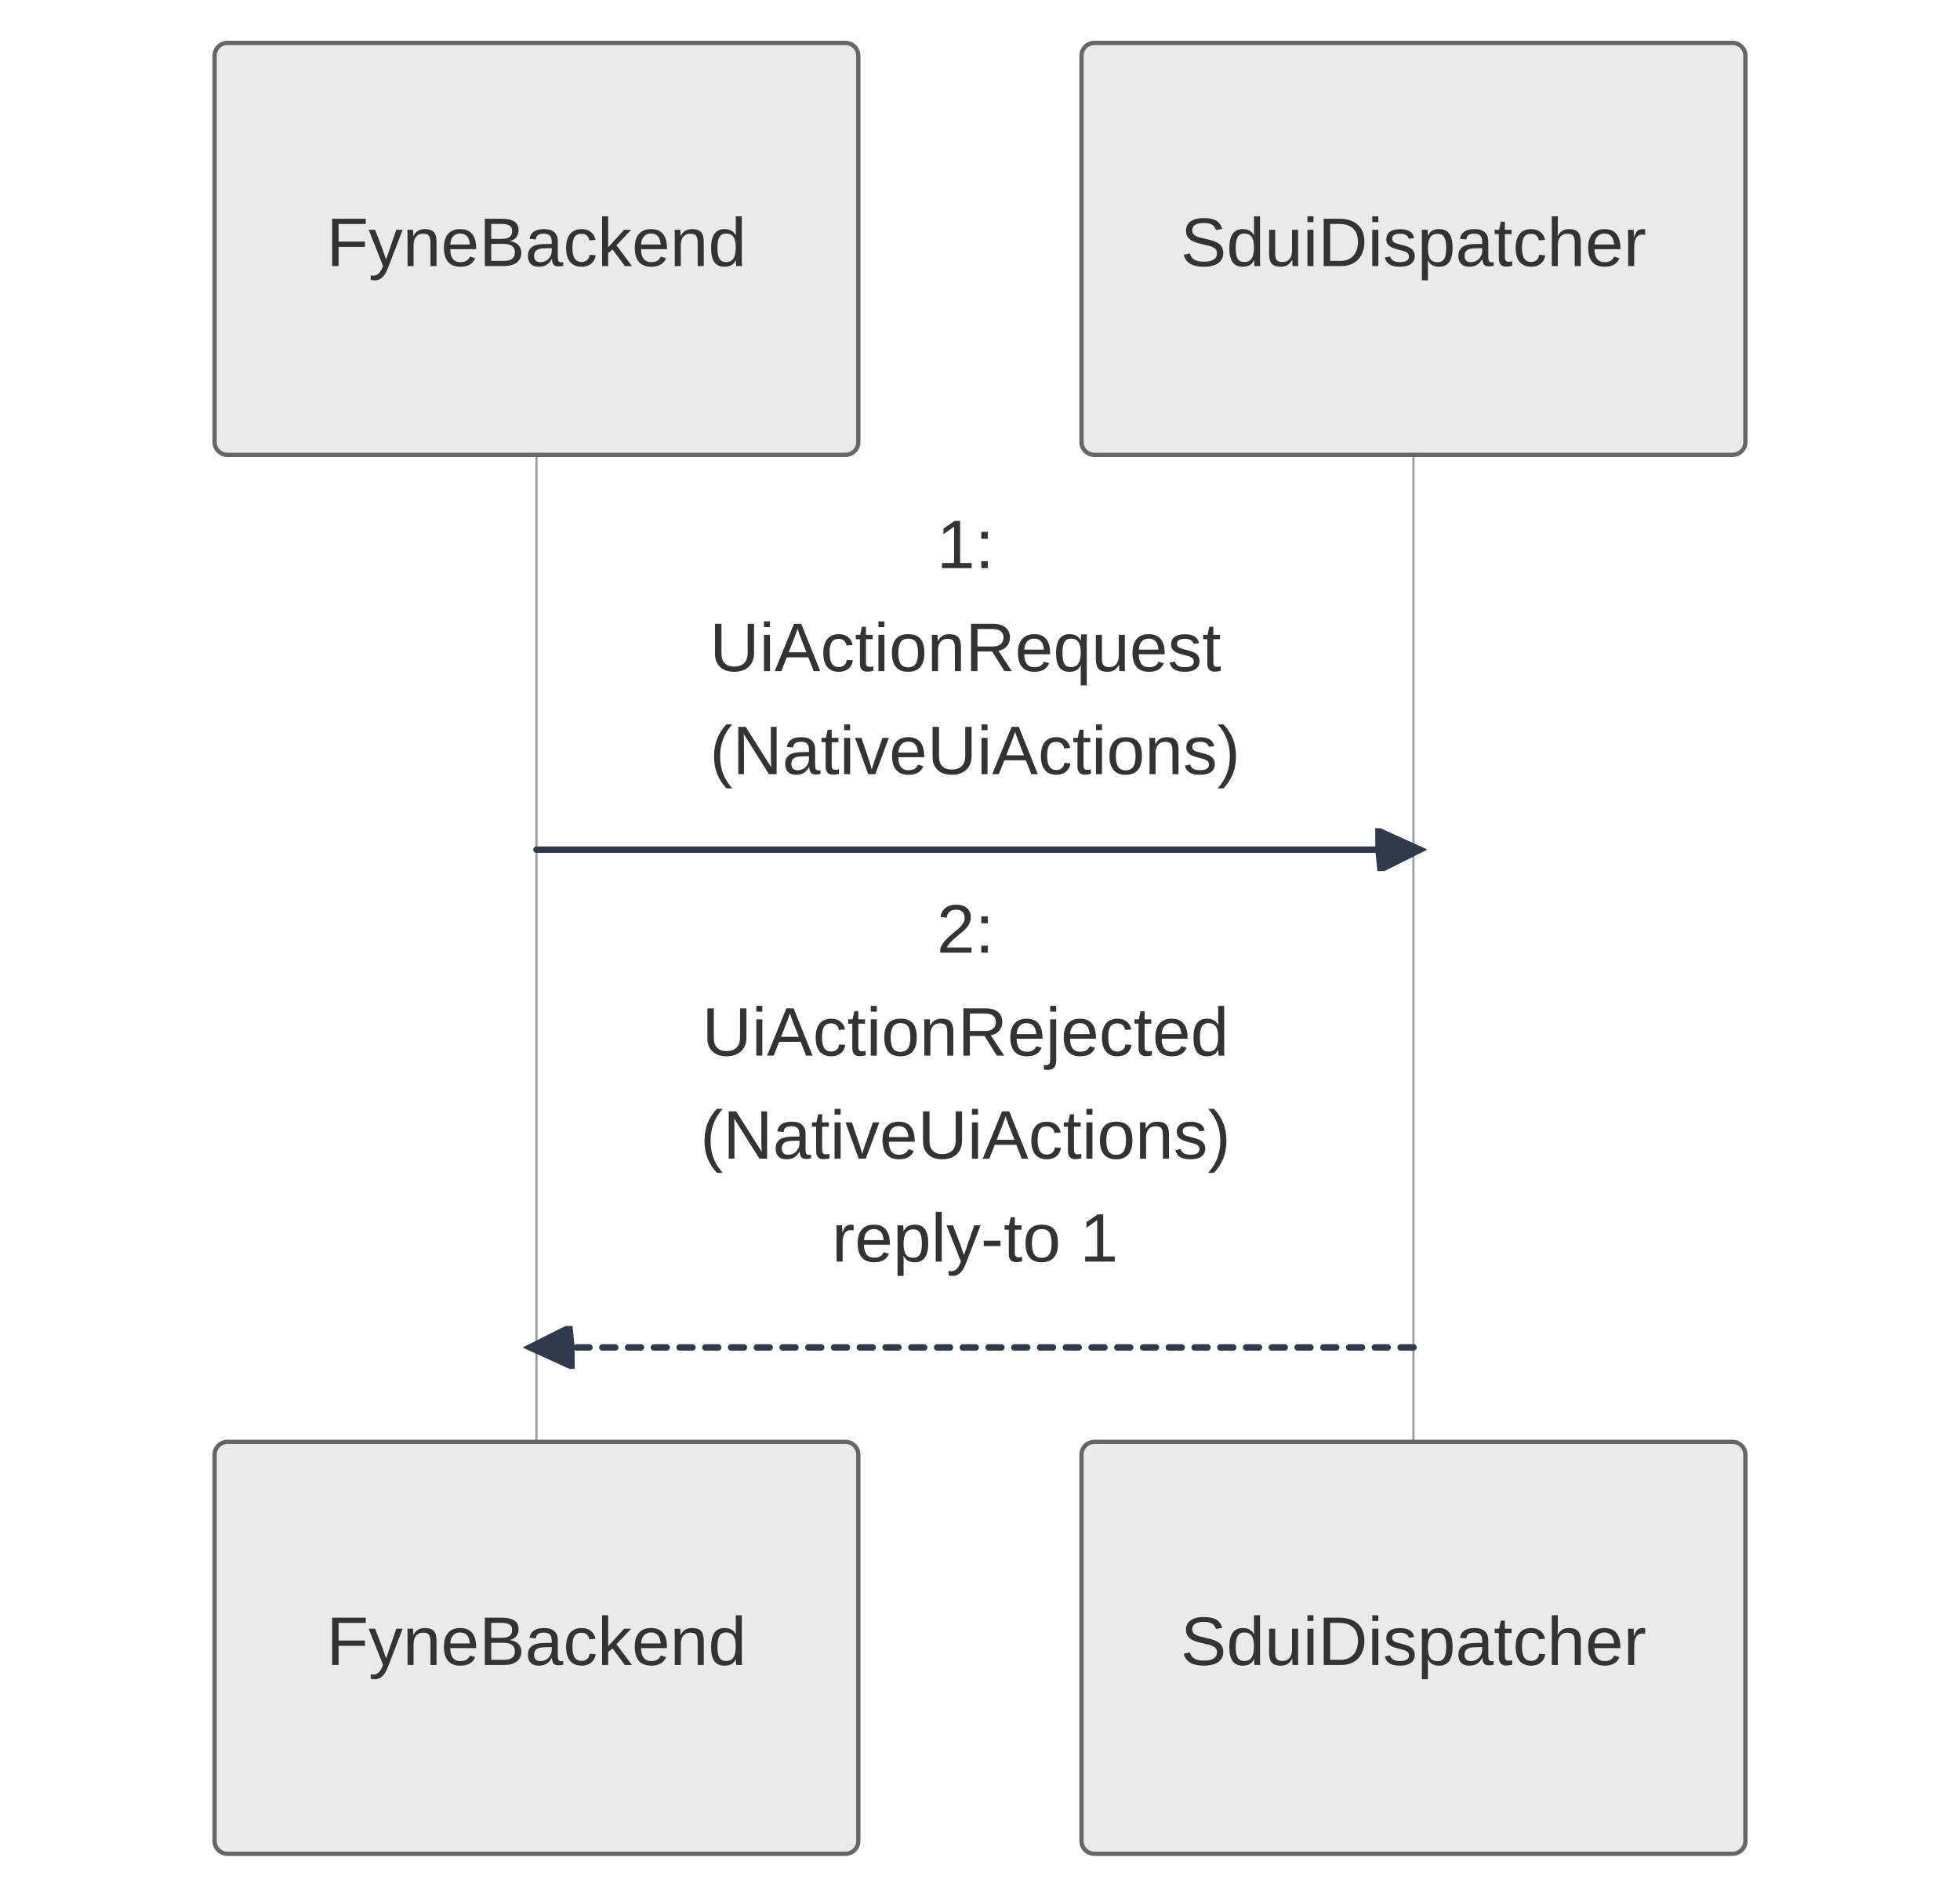
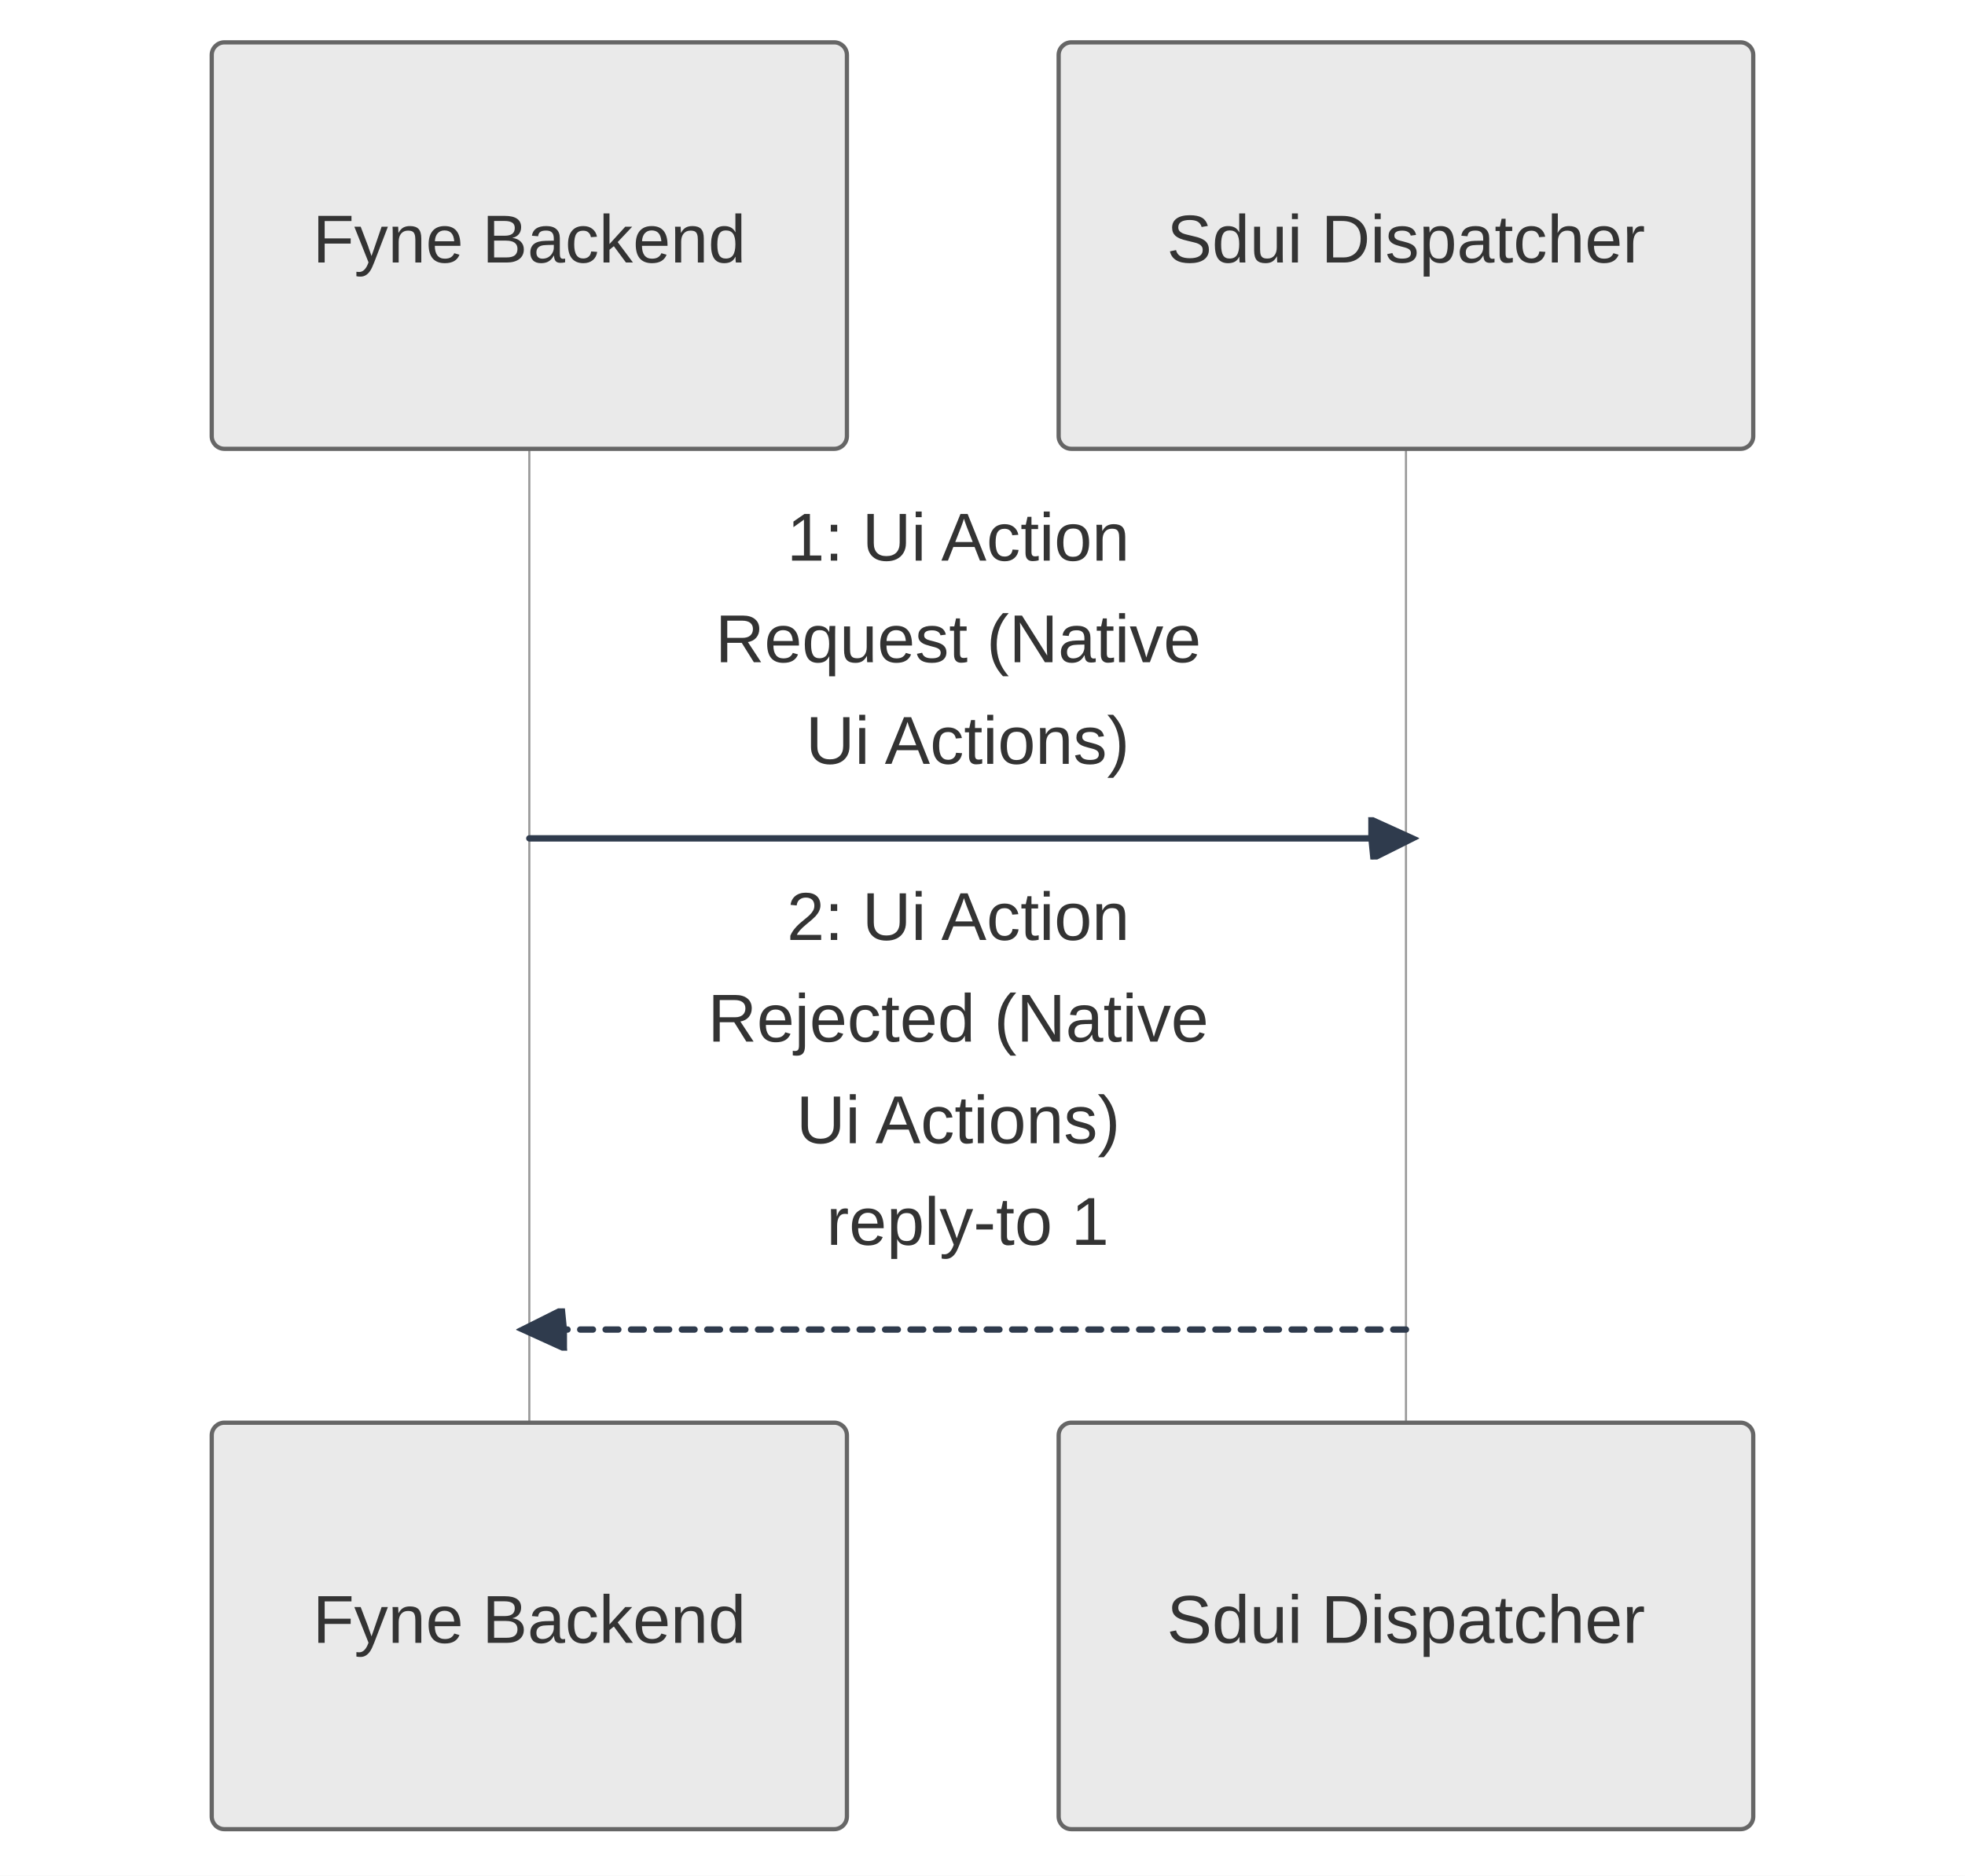
- <svg xmlns="http://www.w3.org/2000/svg" width="456.702" height="443" viewBox="-50 -10 456.702 443">
-   <rect x="-50" y="-10" width="456.702" height="443" fill="#FFFFFF" />
+ <svg xmlns="http://www.w3.org/2000/svg" width="464.035" height="443" viewBox="-50 -10 464.035 443">
+   <rect x="-50" y="-10" width="464.035" height="443" fill="#FFFFFF" />
  <defs>
    <marker id="arrow-0" viewBox="0 0 10 10" refX="5" refY="5" markerUnits="userSpaceOnUse" markerWidth="8" markerHeight="8" orient="auto">
      <path d="M 0 0 L 10 5 L 0 10 z" fill="#2F3B4D" stroke="#2F3B4D" stroke-width="1" stroke-dasharray="1,0" />
    </marker>
    <marker id="arrow-start-0" viewBox="0 0 10 10" refX="4.5" refY="5" markerUnits="userSpaceOnUse" markerWidth="8" markerHeight="8" orient="auto">
      <path d="M 0 5 L 10 10 L 10 0 z" fill="#2F3B4D" stroke="#2F3B4D" stroke-width="1" stroke-dasharray="1,0" />
    </marker>
    <marker id="arrow-async-0" viewBox="0 0 12 12" refX="11" refY="6" markerWidth="12" markerHeight="12" markerUnits="userSpaceOnUse" orient="auto">
      <path d="M 1 1 L 11 6 L 1 11" fill="none" stroke="#2F3B4D" stroke-width="1.5" />
    </marker>
    <marker id="arrow-seq-0" viewBox="-1 0 12 10" refX="7.9" refY="5" markerUnits="userSpaceOnUse" markerWidth="12" markerHeight="12" orient="auto-start-reverse">
      <path d="M -1 0 L 10 5 L 0 10 z" fill="#2F3B4D" stroke="#2F3B4D" stroke-width="1" stroke-dasharray="1,0" />
    </marker>
    <marker id="arrow-start-seq-0" viewBox="-1 0 12 10" refX="2.1" refY="5" markerUnits="userSpaceOnUse" markerWidth="12" markerHeight="12" orient="auto">
      <path d="M 11 0 L 0 5 L 11 10 z" fill="#2F3B4D" stroke="#2F3B4D" stroke-width="1" stroke-dasharray="1,0" />
    </marker>
  </defs>
  <line x1="75.00" y1="96.00" x2="75.00" y2="326.00" stroke="#999999" stroke-width="0.5" />
-   <line x1="279.35" y1="96.00" x2="279.35" y2="326.00" stroke="#999999" stroke-width="0.5" />
-   <path id="edge-0" class="edgePath" data-edge-id="edge-0" d="M 75.000,188.000 L 279.353,188.000" fill="none" stroke="#2F3B4D" stroke-width="1.5" marker-end="url(#arrow-seq-0)" stroke-linecap="round" stroke-linejoin="round" />
-   <rect class="edgeLabel sequenceEdgeLabel" data-edge-id="edge-0" data-label-kind="center" x="93.82" y="104.40" width="166.71" height="76.00" rx="2" ry="2" fill="rgba(248,250,252, 0.92)" fill-opacity="0.00" stroke="#7B88A8" stroke-opacity="0.00" stroke-width="0.8" />
+   <line x1="282.02" y1="96.00" x2="282.02" y2="326.00" stroke="#999999" stroke-width="0.5" />
+   <path id="edge-0" class="edgePath" data-edge-id="edge-0" d="M 75.000,188.000 L 282.017,188.000" fill="none" stroke="#2F3B4D" stroke-width="1.5" marker-end="url(#arrow-seq-0)" stroke-linecap="round" stroke-linejoin="round" />
+   <rect class="edgeLabel sequenceEdgeLabel" data-edge-id="edge-0" data-label-kind="center" x="104.49" y="104.40" width="148.03" height="76.00" rx="2" ry="2" fill="rgba(248,250,252, 0.92)" fill-opacity="0.00" stroke="#7B88A8" stroke-opacity="0.00" stroke-width="0.8" />
  <g class="edgeLabel" data-edge-id="edge-0" data-label-kind="center">
-     <text x="177.18" y="122.40" text-anchor="middle" font-family="trebuchet ms,verdana,arial,DejaVu Sans,Liberation Sans,sans-serif,Noto Color Emoji,Apple Color Emoji,Segoe UI Emoji" font-size="16" fill="#333333">
-       <tspan x="177.18" dy="0.00">1:</tspan>
-       <tspan x="177.18" dy="24.00">UiActionRequest</tspan>
-       <tspan x="177.18" dy="24.00">(NativeUiActions)</tspan>
+     <text x="178.51" y="122.40" text-anchor="middle" font-family="trebuchet ms,verdana,arial,DejaVu Sans,Liberation Sans,sans-serif,Noto Color Emoji,Apple Color Emoji,Segoe UI Emoji" font-size="16" fill="#333333">
+       <tspan x="178.51" dy="0.00">1: Ui Action</tspan>
+       <tspan x="178.51" dy="24.00">Request (Native</tspan>
+       <tspan x="178.51" dy="24.00">Ui Actions)</tspan>
    </text>
  </g>
-   <path id="edge-1" class="edgePath" data-edge-id="edge-1" d="M 279.353,304.000 L 75.000,304.000" fill="none" stroke="#2F3B4D" stroke-width="1.5" marker-end="url(#arrow-seq-0)" stroke-dasharray="3 3" stroke-linecap="round" stroke-linejoin="round" />
-   <rect class="edgeLabel sequenceEdgeLabel" data-edge-id="edge-1" data-label-kind="center" x="93.82" y="194.00" width="166.71" height="100.00" rx="2" ry="2" fill="rgba(248,250,252, 0.92)" fill-opacity="0.00" stroke="#7B88A8" stroke-opacity="0.00" stroke-width="0.8" />
+   <path id="edge-1" class="edgePath" data-edge-id="edge-1" d="M 282.017,304.000 L 75.000,304.000" fill="none" stroke="#2F3B4D" stroke-width="1.5" marker-end="url(#arrow-seq-0)" stroke-dasharray="3 3" stroke-linecap="round" stroke-linejoin="round" />
+   <rect class="edgeLabel sequenceEdgeLabel" data-edge-id="edge-1" data-label-kind="center" x="99.82" y="194.00" width="157.37" height="100.00" rx="2" ry="2" fill="rgba(248,250,252, 0.92)" fill-opacity="0.00" stroke="#7B88A8" stroke-opacity="0.00" stroke-width="0.8" />
  <g class="edgeLabel" data-edge-id="edge-1" data-label-kind="center">
-     <text x="177.18" y="212.00" text-anchor="middle" font-family="trebuchet ms,verdana,arial,DejaVu Sans,Liberation Sans,sans-serif,Noto Color Emoji,Apple Color Emoji,Segoe UI Emoji" font-size="16" fill="#333333">
-       <tspan x="177.18" dy="0.00">2:</tspan>
-       <tspan x="177.18" dy="24.00">UiActionRejected</tspan>
-       <tspan x="177.18" dy="24.00">(NativeUiActions)</tspan>
-       <tspan x="177.18" dy="24.00">reply-to 1</tspan>
+     <text x="178.51" y="212.00" text-anchor="middle" font-family="trebuchet ms,verdana,arial,DejaVu Sans,Liberation Sans,sans-serif,Noto Color Emoji,Apple Color Emoji,Segoe UI Emoji" font-size="16" fill="#333333">
+       <tspan x="178.51" dy="0.00">2: Ui Action</tspan>
+       <tspan x="178.51" dy="24.00">Rejected (Native</tspan>
+       <tspan x="178.51" dy="24.00">Ui Actions)</tspan>
+       <tspan x="178.51" dy="24.00">reply-to 1</tspan>
    </text>
  </g>
  <rect x="0.00" y="0.00" width="150.00" height="96.00" rx="3" fill="#EAEAEA" stroke="#666666" />
  <text x="75.00" y="52.00" text-anchor="middle" font-family="trebuchet ms,verdana,arial,DejaVu Sans,Liberation Sans,sans-serif,Noto Color Emoji,Apple Color Emoji,Segoe UI Emoji" font-size="16" fill="#333333">
-     <tspan x="75.00" dy="0.00">FyneBackend</tspan>
+     <tspan x="75.00" dy="0.00">Fyne Backend</tspan>
  </text>
-   <rect x="202.00" y="0.00" width="154.70" height="96.00" rx="3" fill="#EAEAEA" stroke="#666666" />
-   <text x="279.35" y="52.00" text-anchor="middle" font-family="trebuchet ms,verdana,arial,DejaVu Sans,Liberation Sans,sans-serif,Noto Color Emoji,Apple Color Emoji,Segoe UI Emoji" font-size="16" fill="#333333">
-     <tspan x="279.35" dy="0.00">SduiDispatcher</tspan>
+   <rect x="200.00" y="0.00" width="164.03" height="96.00" rx="3" fill="#EAEAEA" stroke="#666666" />
+   <text x="282.02" y="52.00" text-anchor="middle" font-family="trebuchet ms,verdana,arial,DejaVu Sans,Liberation Sans,sans-serif,Noto Color Emoji,Apple Color Emoji,Segoe UI Emoji" font-size="16" fill="#333333">
+     <tspan x="282.02" dy="0.00">Sdui Dispatcher</tspan>
  </text>
  <rect x="0.00" y="326.00" width="150.00" height="96.00" rx="3" fill="#EAEAEA" stroke="#666666" />
  <text x="75.00" y="378.00" text-anchor="middle" font-family="trebuchet ms,verdana,arial,DejaVu Sans,Liberation Sans,sans-serif,Noto Color Emoji,Apple Color Emoji,Segoe UI Emoji" font-size="16" fill="#333333">
-     <tspan x="75.00" dy="0.00">FyneBackend</tspan>
+     <tspan x="75.00" dy="0.00">Fyne Backend</tspan>
  </text>
-   <rect x="202.00" y="326.00" width="154.70" height="96.00" rx="3" fill="#EAEAEA" stroke="#666666" />
-   <text x="279.35" y="378.00" text-anchor="middle" font-family="trebuchet ms,verdana,arial,DejaVu Sans,Liberation Sans,sans-serif,Noto Color Emoji,Apple Color Emoji,Segoe UI Emoji" font-size="16" fill="#333333">
-     <tspan x="279.35" dy="0.00">SduiDispatcher</tspan>
+   <rect x="200.00" y="326.00" width="164.03" height="96.00" rx="3" fill="#EAEAEA" stroke="#666666" />
+   <text x="282.02" y="378.00" text-anchor="middle" font-family="trebuchet ms,verdana,arial,DejaVu Sans,Liberation Sans,sans-serif,Noto Color Emoji,Apple Color Emoji,Segoe UI Emoji" font-size="16" fill="#333333">
+     <tspan x="282.02" dy="0.00">Sdui Dispatcher</tspan>
  </text>
</svg>
